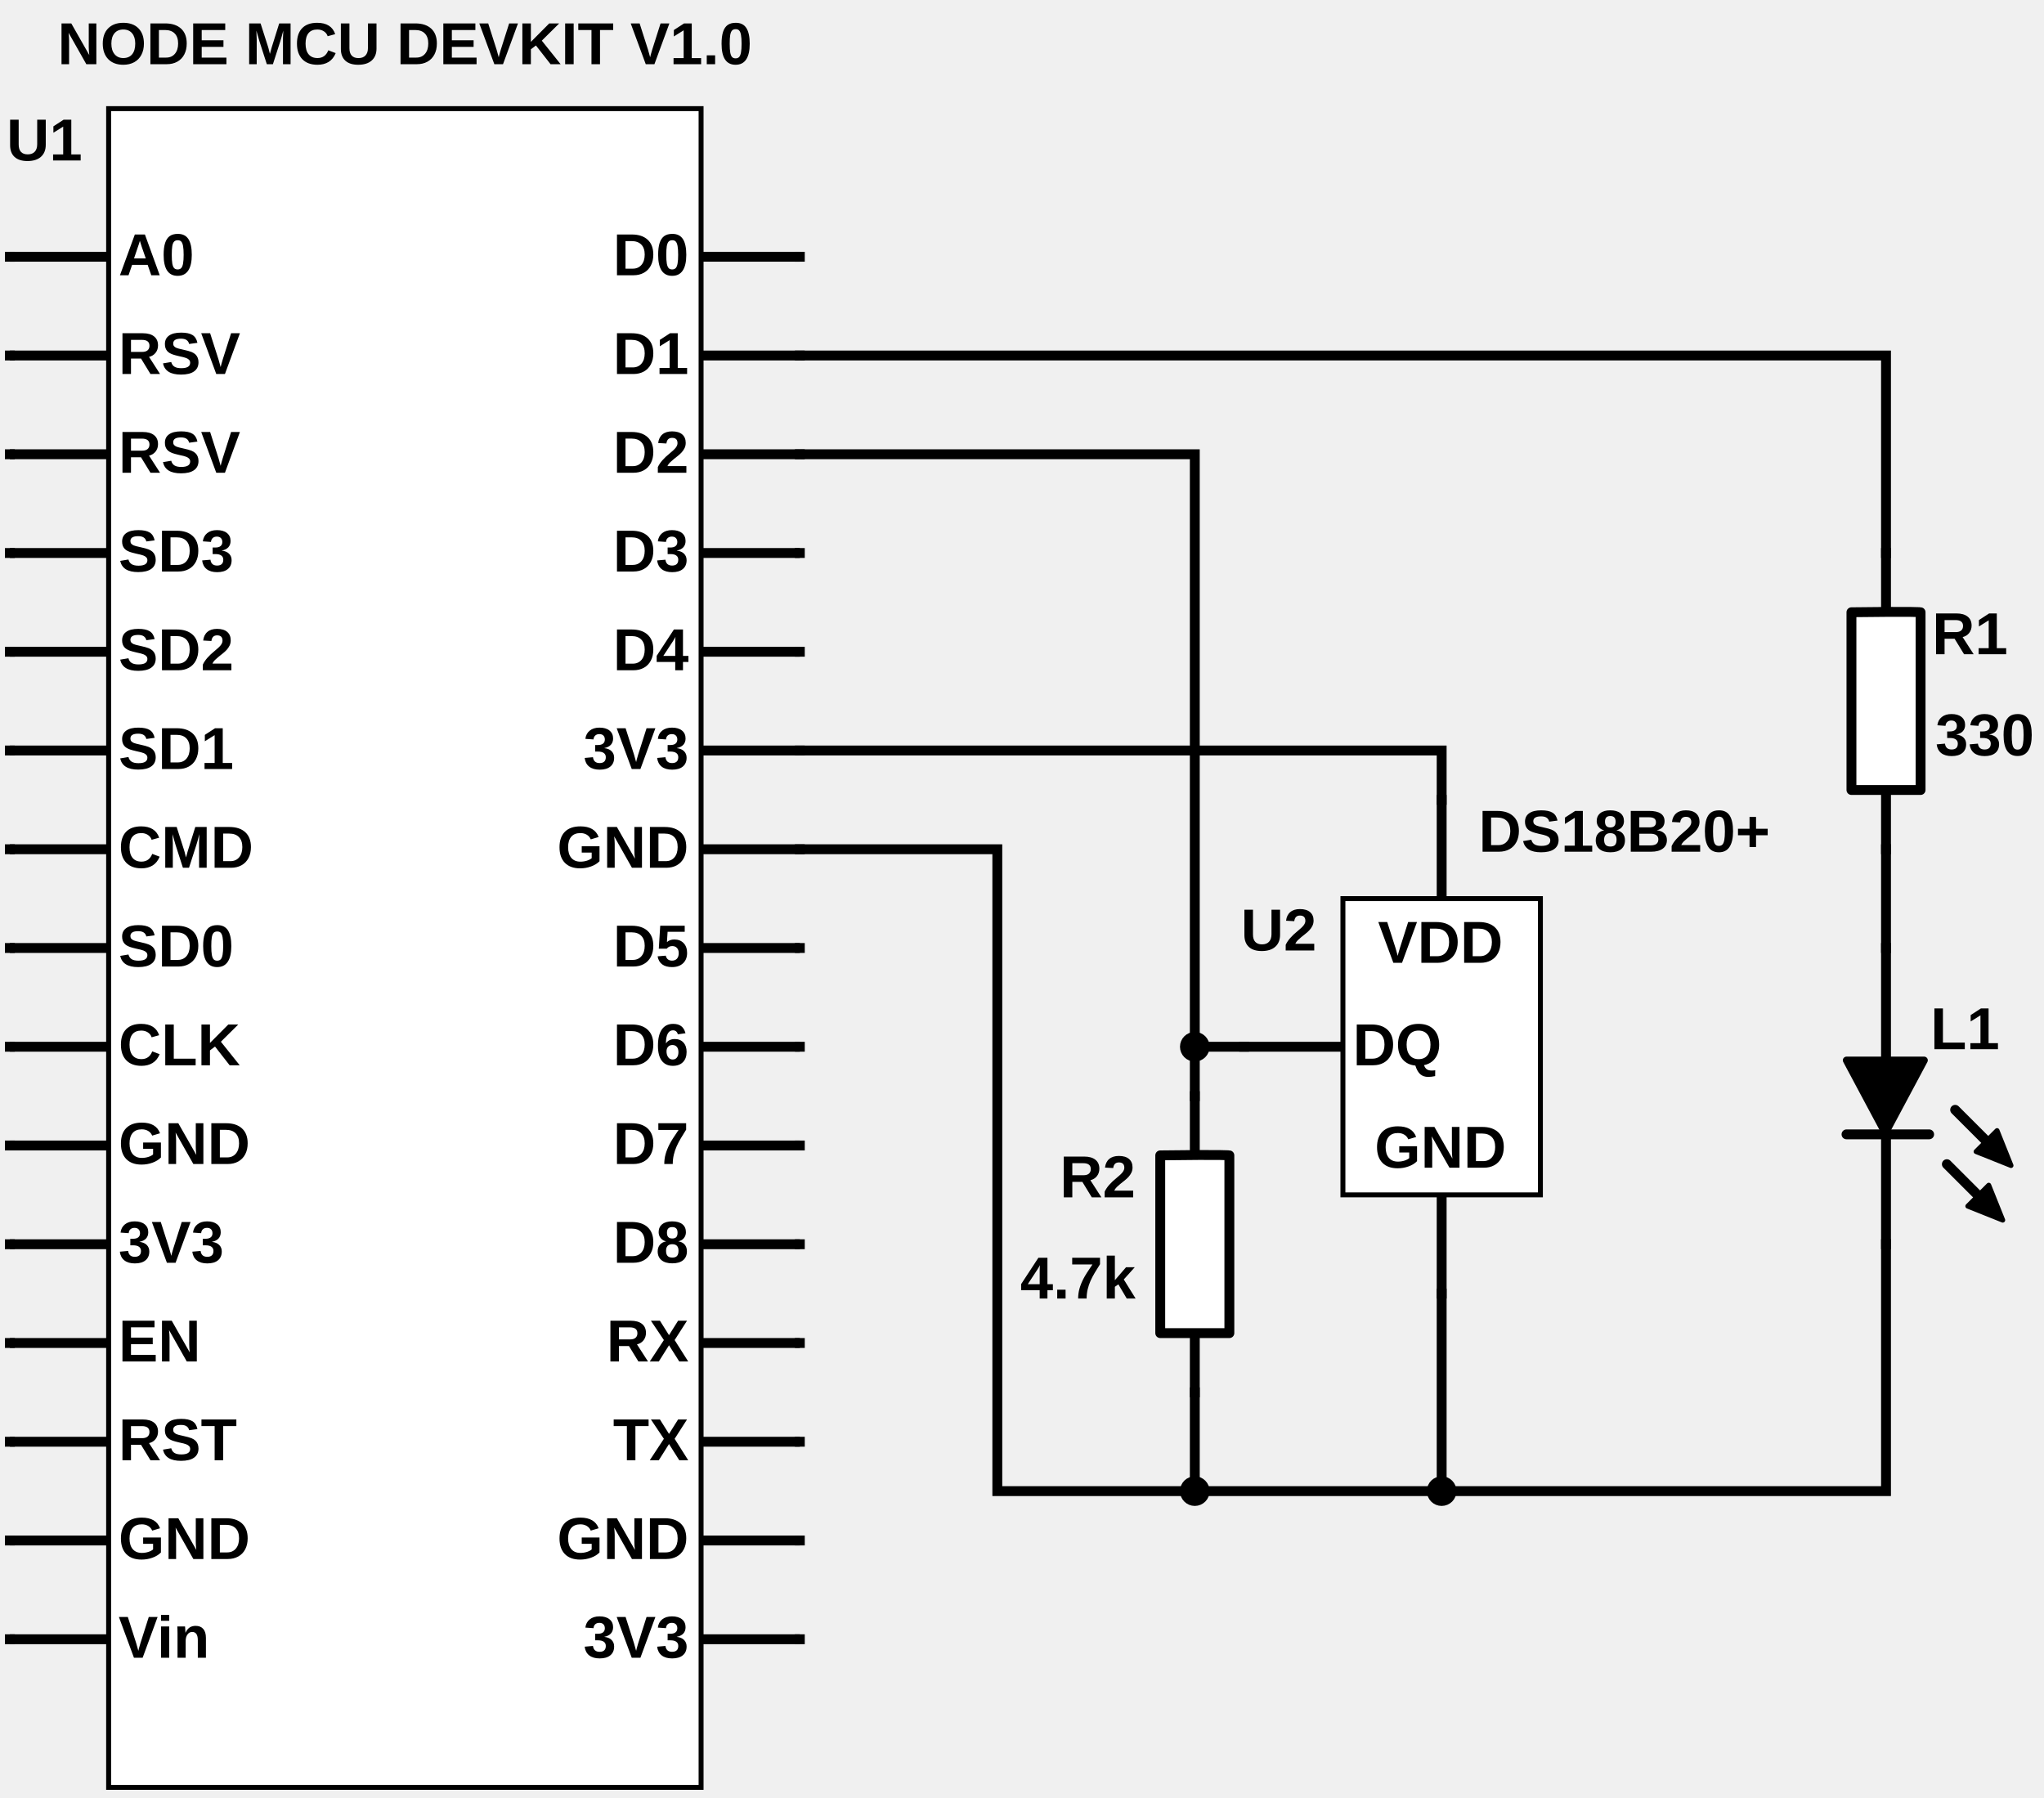
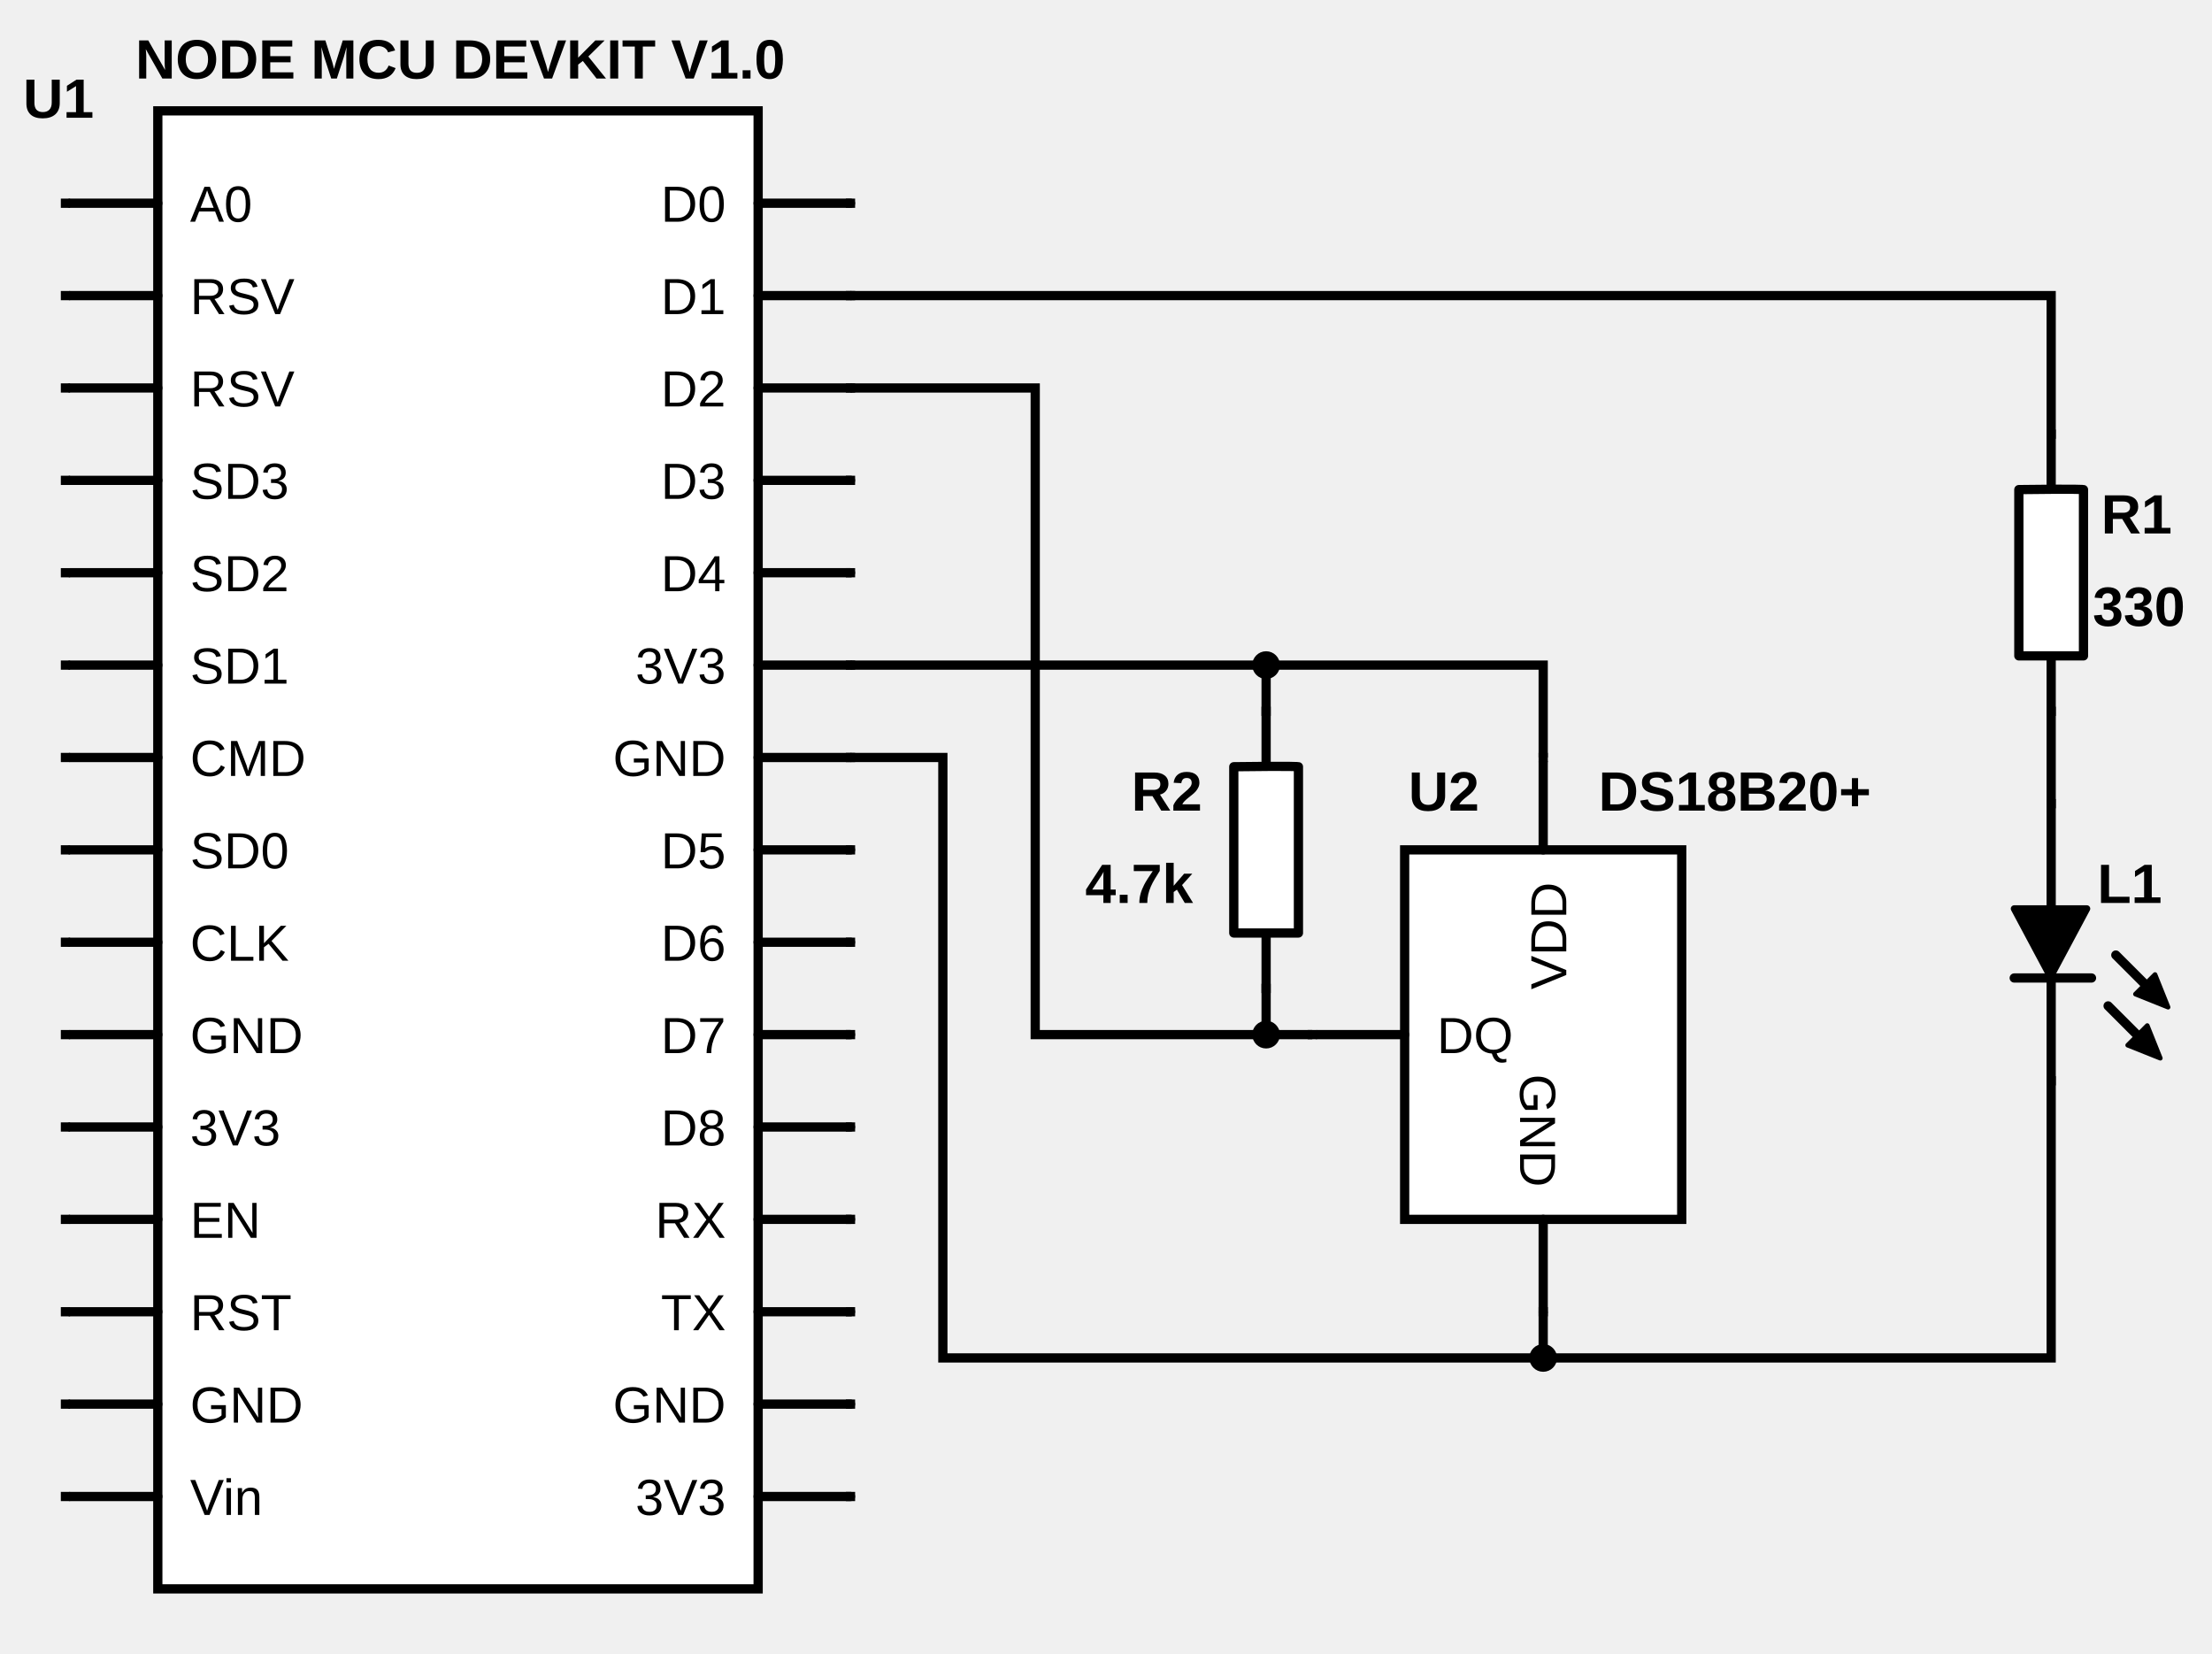
- <svg xmlns="http://www.w3.org/2000/svg" version="1.1" width="414" height="364">
-   <defs>
-     <linearGradient x1="0%" y1="0%" x2="0%" y2="100%" id="mx-gradient-ffffff-1-ffffff-1-s-0">
-       <stop offset="0%" style="stop-color:#ffffff" />
-       <stop offset="100%" style="stop-color:#ffffff" />
-     </linearGradient>
-   </defs>
-   <g transform=" scale(0.5) translate(-716,-256)">
-     <rect x="760" y="300" width="240" height="680" fill="url(#mx-gradient-ffffff-1-ffffff-1-s-0)" stroke="#000000" stroke-width="2" pointer-events="none" />
-     <rect x="1038" y="358" width="4" height="4" fill="#000000" stroke="none" pointer-events="none" />
-     <path d="M 1002 360 L 1038 360" fill="#000000" stroke="#000000" stroke-width="4" stroke-linecap="square" stroke-miterlimit="10" pointer-events="none" />
-     <g fill="#000000" font-family="Arial,Helvetica" font-weight="bold" text-anchor="end" font-size="24px">
-       <text x="995" y="367.5">D0</text>
-     </g>
-     <rect x="1038" y="398" width="4" height="4" fill="#000000" stroke="none" pointer-events="none" />
-     <path d="M 1002 400 L 1038 400" fill="#000000" stroke="#000000" stroke-width="4" stroke-linecap="square" stroke-miterlimit="10" pointer-events="none" />
-     <g fill="#000000" font-family="Arial,Helvetica" font-weight="bold" text-anchor="end" font-size="24px">
-       <text x="995" y="407.5">D1</text>
-     </g>
-     <rect x="1038" y="438" width="4" height="4" fill="#000000" stroke="none" pointer-events="none" />
-     <path d="M 1002 440 L 1038 440" fill="#000000" stroke="#000000" stroke-width="4" stroke-linecap="square" stroke-miterlimit="10" pointer-events="none" />
-     <g fill="#000000" font-family="Arial,Helvetica" font-weight="bold" text-anchor="end" font-size="24px">
-       <text x="995" y="447.5">D2</text>
-     </g>
-     <rect x="1038" y="478" width="4" height="4" fill="#000000" stroke="none" pointer-events="none" />
-     <path d="M 1002 480 L 1038 480" fill="#000000" stroke="#000000" stroke-width="4" stroke-linecap="square" stroke-miterlimit="10" pointer-events="none" />
-     <g fill="#000000" font-family="Arial,Helvetica" font-weight="bold" text-anchor="end" font-size="24px">
-       <text x="995" y="487.5">D3</text>
-     </g>
-     <rect x="1038" y="518" width="4" height="4" fill="#000000" stroke="none" pointer-events="none" />
-     <path d="M 1002 520 L 1038 520" fill="#000000" stroke="#000000" stroke-width="4" stroke-linecap="square" stroke-miterlimit="10" pointer-events="none" />
-     <g fill="#000000" font-family="Arial,Helvetica" font-weight="bold" text-anchor="end" font-size="24px">
-       <text x="995" y="527.5">D4</text>
-     </g>
-     <rect x="1038" y="558" width="4" height="4" fill="#000000" stroke="none" pointer-events="none" />
-     <path d="M 1002 560 L 1038 560" fill="#000000" stroke="#000000" stroke-width="4" stroke-linecap="square" stroke-miterlimit="10" pointer-events="none" />
-     <g fill="#000000" font-family="Arial,Helvetica" font-weight="bold" text-anchor="end" font-size="24px">
-       <text x="995" y="567.5">3V3</text>
-     </g>
-     <rect x="1038" y="598" width="4" height="4" fill="#000000" stroke="none" pointer-events="none" />
-     <path d="M 1002 600 L 1038 600" fill="#000000" stroke="#000000" stroke-width="4" stroke-linecap="square" stroke-miterlimit="10" pointer-events="none" />
-     <g fill="#000000" font-family="Arial,Helvetica" font-weight="bold" text-anchor="end" font-size="24px">
-       <text x="995" y="607.5">GND</text>
-     </g>
-     <rect x="1038" y="638" width="4" height="4" fill="#000000" stroke="none" pointer-events="none" />
-     <path d="M 1002 640 L 1038 640" fill="#000000" stroke="#000000" stroke-width="4" stroke-linecap="square" stroke-miterlimit="10" pointer-events="none" />
-     <g fill="#000000" font-family="Arial,Helvetica" font-weight="bold" text-anchor="end" font-size="24px">
-       <text x="995" y="647.5">D5</text>
-     </g>
-     <rect x="1038" y="678" width="4" height="4" fill="#000000" stroke="none" pointer-events="none" />
-     <path d="M 1002 680 L 1038 680" fill="#000000" stroke="#000000" stroke-width="4" stroke-linecap="square" stroke-miterlimit="10" pointer-events="none" />
-     <g fill="#000000" font-family="Arial,Helvetica" font-weight="bold" text-anchor="end" font-size="24px">
-       <text x="995" y="687.5">D6</text>
-     </g>
-     <rect x="1038" y="718" width="4" height="4" fill="#000000" stroke="none" pointer-events="none" />
-     <path d="M 1002 720 L 1038 720" fill="#000000" stroke="#000000" stroke-width="4" stroke-linecap="square" stroke-miterlimit="10" pointer-events="none" />
-     <g fill="#000000" font-family="Arial,Helvetica" font-weight="bold" text-anchor="end" font-size="24px">
-       <text x="995" y="727.5">D7</text>
-     </g>
-     <rect x="1038" y="758" width="4" height="4" fill="#000000" stroke="none" pointer-events="none" />
-     <path d="M 1002 760 L 1038 760" fill="#000000" stroke="#000000" stroke-width="4" stroke-linecap="square" stroke-miterlimit="10" pointer-events="none" />
-     <g fill="#000000" font-family="Arial,Helvetica" font-weight="bold" text-anchor="end" font-size="24px">
-       <text x="995" y="767.5">D8</text>
-     </g>
-     <rect x="1038" y="798" width="4" height="4" fill="#000000" stroke="none" pointer-events="none" />
-     <path d="M 1002 800 L 1038 800" fill="#000000" stroke="#000000" stroke-width="4" stroke-linecap="square" stroke-miterlimit="10" pointer-events="none" />
-     <g fill="#000000" font-family="Arial,Helvetica" font-weight="bold" text-anchor="end" font-size="24px">
-       <text x="995" y="807.5">RX</text>
-     </g>
-     <rect x="1038" y="838" width="4" height="4" fill="#000000" stroke="none" pointer-events="none" />
-     <path d="M 1002 840 L 1038 840" fill="#000000" stroke="#000000" stroke-width="4" stroke-linecap="square" stroke-miterlimit="10" pointer-events="none" />
-     <g fill="#000000" font-family="Arial,Helvetica" font-weight="bold" text-anchor="end" font-size="24px">
-       <text x="995" y="847.5">TX</text>
-     </g>
-     <rect x="1038" y="878" width="4" height="4" fill="#000000" stroke="none" pointer-events="none" />
-     <path d="M 1002 880 L 1038 880" fill="#000000" stroke="#000000" stroke-width="4" stroke-linecap="square" stroke-miterlimit="10" pointer-events="none" />
-     <g fill="#000000" font-family="Arial,Helvetica" font-weight="bold" text-anchor="end" font-size="24px">
-       <text x="995" y="887.5">GND</text>
-     </g>
-     <rect x="1038" y="918" width="4" height="4" fill="#000000" stroke="none" pointer-events="none" />
-     <path d="M 1002 920 L 1038 920" fill="#000000" stroke="#000000" stroke-width="4" stroke-linecap="square" stroke-miterlimit="10" pointer-events="none" />
-     <g fill="#000000" font-family="Arial,Helvetica" font-weight="bold" text-anchor="end" font-size="24px">
-       <text x="995" y="927.5">3V3</text>
-     </g>
-     <rect x="718" y="438" width="4" height="4" fill="#000000" stroke="none" pointer-events="none" />
-     <path d="M 722 440 L 758 440" fill="#000000" stroke="#000000" stroke-width="4" stroke-linecap="square" stroke-miterlimit="10" pointer-events="none" />
-     <g fill="#000000" font-family="Arial,Helvetica" font-weight="bold" font-size="24px">
-       <text x="764" y="447.5">RSV</text>
-     </g>
-     <rect x="718" y="558" width="4" height="4" fill="#000000" stroke="none" pointer-events="none" />
-     <path d="M 722 560 L 758 560" fill="#000000" stroke="#000000" stroke-width="4" stroke-linecap="square" stroke-miterlimit="10" pointer-events="none" />
-     <g fill="#000000" font-family="Arial,Helvetica" font-weight="bold" font-size="24px">
-       <text x="764" y="567.5">SD1</text>
-     </g>
-     <rect x="718" y="638" width="4" height="4" fill="#000000" stroke="none" pointer-events="none" />
-     <path d="M 722 640 L 758 640" fill="#000000" stroke="#000000" stroke-width="4" stroke-linecap="square" stroke-miterlimit="10" pointer-events="none" />
-     <g fill="#000000" font-family="Arial,Helvetica" font-weight="bold" font-size="24px">
-       <text x="764" y="647.5">SD0</text>
-     </g>
-     <rect x="718" y="718" width="4" height="4" fill="#000000" stroke="none" pointer-events="none" />
-     <path d="M 722 720 L 758 720" fill="#000000" stroke="#000000" stroke-width="4" stroke-linecap="square" stroke-miterlimit="10" pointer-events="none" />
-     <g fill="#000000" font-family="Arial,Helvetica" font-weight="bold" font-size="24px">
-       <text x="764" y="727.5">GND</text>
-     </g>
-     <rect x="718" y="798" width="4" height="4" fill="#000000" stroke="none" pointer-events="none" />
-     <path d="M 722 800 L 758 800" fill="#000000" stroke="#000000" stroke-width="4" stroke-linecap="square" stroke-miterlimit="10" pointer-events="none" />
-     <g fill="#000000" font-family="Arial,Helvetica" font-weight="bold" font-size="24px">
-       <text x="764" y="807.5">EN</text>
-     </g>
-     <rect x="718" y="358" width="4" height="4" fill="#000000" stroke="none" pointer-events="none" />
-     <path d="M 722 360 L 758 360" fill="#000000" stroke="#000000" stroke-width="4" stroke-linecap="square" stroke-miterlimit="10" pointer-events="none" />
-     <g fill="#000000" font-family="Arial,Helvetica" font-weight="bold" font-size="24px">
-       <text x="764" y="367.5">A0</text>
-     </g>
-     <rect x="718" y="398" width="4" height="4" fill="#000000" stroke="none" pointer-events="none" />
-     <path d="M 722 400 L 758 400" fill="#000000" stroke="#000000" stroke-width="4" stroke-linecap="square" stroke-miterlimit="10" pointer-events="none" />
-     <g fill="#000000" font-family="Arial,Helvetica" font-weight="bold" font-size="24px">
-       <text x="764" y="407.5">RSV</text>
-     </g>
-     <rect x="718" y="478" width="4" height="4" fill="#000000" stroke="none" pointer-events="none" />
-     <path d="M 722 480 L 758 480" fill="#000000" stroke="#000000" stroke-width="4" stroke-linecap="square" stroke-miterlimit="10" pointer-events="none" />
-     <g fill="#000000" font-family="Arial,Helvetica" font-weight="bold" font-size="24px">
-       <text x="764" y="487.5">SD3</text>
-     </g>
-     <rect x="718" y="518" width="4" height="4" fill="#000000" stroke="none" pointer-events="none" />
-     <path d="M 722 520 L 758 520" fill="#000000" stroke="#000000" stroke-width="4" stroke-linecap="square" stroke-miterlimit="10" pointer-events="none" />
-     <g fill="#000000" font-family="Arial,Helvetica" font-weight="bold" font-size="24px">
-       <text x="764" y="527.5">SD2</text>
-     </g>
-     <rect x="718" y="598" width="4" height="4" fill="#000000" stroke="none" pointer-events="none" />
-     <path d="M 722 600 L 758 600" fill="#000000" stroke="#000000" stroke-width="4" stroke-linecap="square" stroke-miterlimit="10" pointer-events="none" />
-     <g fill="#000000" font-family="Arial,Helvetica" font-weight="bold" font-size="24px">
-       <text x="764" y="607.5">CMD</text>
-     </g>
-     <rect x="718" y="678" width="4" height="4" fill="#000000" stroke="none" pointer-events="none" />
-     <path d="M 722 680 L 758 680" fill="#000000" stroke="#000000" stroke-width="4" stroke-linecap="square" stroke-miterlimit="10" pointer-events="none" />
-     <g fill="#000000" font-family="Arial,Helvetica" font-weight="bold" font-size="24px">
-       <text x="764" y="687.5">CLK</text>
-     </g>
-     <rect x="718" y="758" width="4" height="4" fill="#000000" stroke="none" pointer-events="none" />
-     <path d="M 722 760 L 758 760" fill="#000000" stroke="#000000" stroke-width="4" stroke-linecap="square" stroke-miterlimit="10" pointer-events="none" />
-     <g fill="#000000" font-family="Arial,Helvetica" font-weight="bold" font-size="24px">
-       <text x="764" y="767.5">3V3</text>
-     </g>
-     <rect x="718" y="838" width="4" height="4" fill="#000000" stroke="none" pointer-events="none" />
-     <path d="M 722 840 L 758 840" fill="#000000" stroke="#000000" stroke-width="4" stroke-linecap="square" stroke-miterlimit="10" pointer-events="none" />
-     <g fill="#000000" font-family="Arial,Helvetica" font-weight="bold" font-size="24px">
-       <text x="764" y="847.5">RST</text>
-     </g>
-     <rect x="718" y="878" width="4" height="4" fill="#000000" stroke="none" pointer-events="none" />
-     <path d="M 722 880 L 758 880" fill="#000000" stroke="#000000" stroke-width="4" stroke-linecap="square" stroke-miterlimit="10" pointer-events="none" />
-     <g fill="#000000" font-family="Arial,Helvetica" font-weight="bold" font-size="24px">
-       <text x="764" y="887.5">GND</text>
-     </g>
-     <rect x="718" y="918" width="4" height="4" fill="#000000" stroke="none" pointer-events="none" />
-     <path d="M 722 920 L 758 920" fill="#000000" stroke="#000000" stroke-width="4" stroke-linecap="square" stroke-miterlimit="10" pointer-events="none" />
-     <g fill="#000000" font-family="Arial,Helvetica" font-weight="bold" font-size="24px">
-       <text x="764" y="927.5">Vin</text>
-     </g>
-     <rect x="740" y="260" width="280" height="28" fill-opacity="0" fill="#dae2f2" stroke="none" pointer-events="none" />
-     <g fill="#000000" font-family="Arial,Helvetica" font-weight="bold" text-anchor="middle" font-size="24px">
-       <text x="880" y="282">NODE MCU DEVKIT V1.0</text>
-     </g>
-     <rect x="720" y="300" width="28" height="26" fill-opacity="0" fill="#dae2f2" stroke="none" pointer-events="none" />
-     <g fill="#000000" font-family="Arial,Helvetica" font-weight="bold" text-anchor="middle" font-size="24px">
-       <text x="734" y="321">U1</text>
-     </g>
-     <rect x="1478" y="638" width="4" height="4" fill="#000000" stroke="none" transform="translate(1500,0)scale(-1,1)translate(-1500,0)rotate(-180,1500,700)" pointer-events="none" />
-     <rect x="1478" y="758" width="4" height="4" fill="#000000" stroke="none" transform="translate(1500,0)scale(-1,1)translate(-1500,0)rotate(-180,1500,700)" pointer-events="none" />
-     <path d="M 1464 684.51 C 1508 684.51 1496 684.51 1496 684.51" fill="none" stroke="#000000" stroke-width="4" stroke-linecap="round" stroke-miterlimit="10" transform="translate(1500,0)scale(-1,1)translate(-1500,0)rotate(-180,1500,700)" pointer-events="none" />
-     <path d="M 1479.72 685.07 C 1479.72 685.07 1479.72 685.07 1464 714.51 C 1495.44 714.51 1495.44 714.51 1495.44 714.51 Z" fill="#000000" stroke="#000000" stroke-width="2.98" stroke-linejoin="round" stroke-linecap="round" stroke-miterlimit="10" transform="translate(1500,0)scale(-1,1)translate(-1500,0)rotate(-180,1500,700)" pointer-events="none" />
-     <path d="M 1480 642 L 1480 758" fill="#000000" stroke="#000000" stroke-width="4" stroke-linecap="square" stroke-miterlimit="10" transform="translate(1500,0)scale(-1,1)translate(-1500,0)rotate(-180,1500,700)" pointer-events="none" />
-     <path d="M 1516.49 677.54 L 1524.98 686.03 L 1530.64 671.89 Z" fill="#000000" stroke="#000000" stroke-width="2" stroke-linejoin="round" stroke-linecap="square" stroke-miterlimit="10" transform="translate(1500,0)scale(-1,1)translate(-1500,0)rotate(-180,1500,700)" pointer-events="none" />
-     <path d="M 1508.01 694.45 L 1524.98 677.48" fill="none" stroke="#000000" stroke-width="4" stroke-linejoin="round" stroke-linecap="round" stroke-miterlimit="10" transform="translate(1500,0)scale(-1,1)translate(-1500,0)rotate(-180,1500,700)" pointer-events="none" />
-     <path d="M 1513.14 655.43 L 1521.62 663.91 L 1527.28 649.77 Z" fill="#000000" stroke="#000000" stroke-width="2" stroke-linejoin="round" stroke-linecap="round" stroke-miterlimit="10" transform="translate(1500,0)scale(-1,1)translate(-1500,0)rotate(-180,1500,700)" pointer-events="none" />
-     <path d="M 1504.65 672.43 L 1521.62 655.46" fill="none" stroke="#000000" stroke-width="4" stroke-linejoin="round" stroke-linecap="round" stroke-miterlimit="10" transform="translate(1500,0)scale(-1,1)translate(-1500,0)rotate(-180,1500,700)" pointer-events="none" />
-     <rect x="1500" y="660" width="24" height="26" fill-opacity="0" fill="#dae2f2" stroke="none" pointer-events="none" />
-     <g fill="#000000" font-family="Arial,Helvetica" font-weight="bold" text-anchor="middle" font-size="24px">
-       <text x="1512" y="681">L1</text>
-     </g>
-     <rect x="1478" y="478" width="4" height="4" fill="#000000" stroke="none" pointer-events="none" />
-     <rect x="1478" y="598" width="4" height="4" fill="#000000" stroke="none" pointer-events="none" />
-     <path d="M 1480 482 L 1480 502" fill="#000000" stroke="#000000" stroke-width="4" stroke-linecap="square" stroke-miterlimit="10" pointer-events="none" />
-     <path d="M 1480 578 L 1480 598" fill="#000000" stroke="#000000" stroke-width="4" stroke-linecap="square" stroke-miterlimit="10" pointer-events="none" />
-     <path d="M 1466 504 C 1492.78 503.64 1494 504 1494 504 L 1494 576 L 1466 576 Z" fill="#ffffff" stroke="#000000" stroke-width="4" stroke-linejoin="round" stroke-linecap="round" stroke-miterlimit="10" pointer-events="none" />
-     <rect x="1500" y="500" width="28" height="26" fill-opacity="0" fill="#dae2f2" stroke="none" pointer-events="none" />
-     <g fill="#000000" font-family="Arial,Helvetica" font-weight="bold" text-anchor="middle" font-size="24px">
-       <text x="1514" y="521">R1</text>
-     </g>
-     <rect x="1500" y="540" width="40" height="28" fill-opacity="0" fill="#dae2f2" stroke="none" pointer-events="none" />
-     <g fill="#000000" font-family="Arial,Helvetica" font-weight="bold" text-anchor="middle" font-size="24px">
-       <text x="1520" y="562">330</text>
-     </g>
-     <rect x="1260" y="620" width="80" height="120" fill="url(#mx-gradient-ffffff-1-ffffff-1-s-0)" stroke="#000000" stroke-width="2" pointer-events="none" />
-     <rect x="1218" y="678" width="4" height="4" fill="#000000" stroke="none" pointer-events="none" />
-     <path d="M 1222 680 L 1258 680" fill="#000000" stroke="#000000" stroke-width="4" stroke-linecap="square" stroke-miterlimit="10" pointer-events="none" />
-     <g fill="#000000" font-family="Arial,Helvetica" font-weight="bold" font-size="24px">
-       <text x="1264" y="687.5">DQ</text>
-     </g>
-     <rect x="1220" y="620" width="28" height="26" fill-opacity="0" fill="#dae2f2" stroke="none" pointer-events="none" />
-     <g fill="#000000" font-family="Arial,Helvetica" font-weight="bold" text-anchor="middle" font-size="24px">
-       <text x="1234" y="641">U2</text>
-     </g>
-     <rect x="1298" y="578" width="4" height="4" fill="#000000" stroke="none" pointer-events="none" />
-     <path d="M 1300 582 L 1300 618" fill="#000000" stroke="#000000" stroke-width="4" stroke-linecap="square" stroke-miterlimit="10" pointer-events="none" />
-     <g fill="#000000" font-family="Arial,Helvetica" font-weight="bold" text-anchor="middle" font-size="24px">
-       <text x="1299.5" y="646">VDD</text>
-     </g>
-     <rect x="1298" y="778" width="4" height="4" fill="#000000" stroke="none" pointer-events="none" />
-     <path d="M 1300 742 L 1300 778" fill="#000000" stroke="#000000" stroke-width="4" stroke-linecap="square" stroke-miterlimit="10" pointer-events="none" />
-     <g fill="#000000" font-family="Arial,Helvetica" font-weight="bold" text-anchor="middle" font-size="24px">
-       <text x="1299.5" y="729">GND</text>
-     </g>
-     <rect x="1320" y="580" width="108" height="26" fill-opacity="0" fill="#dae2f2" stroke="none" pointer-events="none" />
-     <g fill="#000000" font-family="Arial,Helvetica" font-weight="bold" text-anchor="middle" font-size="24px">
-       <text x="1374" y="601">DS18B20+</text>
-     </g>
-     <rect x="1198" y="698" width="4" height="4" fill="#000000" stroke="none" pointer-events="none" />
-     <rect x="1198" y="818" width="4" height="4" fill="#000000" stroke="none" pointer-events="none" />
-     <path d="M 1200 702 L 1200 722" fill="#000000" stroke="#000000" stroke-width="4" stroke-linecap="square" stroke-miterlimit="10" pointer-events="none" />
-     <path d="M 1200 798 L 1200 818" fill="#000000" stroke="#000000" stroke-width="4" stroke-linecap="square" stroke-miterlimit="10" pointer-events="none" />
-     <path d="M 1186 724 C 1212.78 723.64 1214 724 1214 724 L 1214 796 L 1186 796 Z" fill="#ffffff" stroke="#000000" stroke-width="4" stroke-linejoin="round" stroke-linecap="round" stroke-miterlimit="10" pointer-events="none" />
-     <rect x="1180" y="720" width="28" height="26" fill-opacity="0" fill="#dae2f2" stroke="none" pointer-events="none" />
-     <g fill="#000000" font-family="Arial,Helvetica" font-weight="bold" text-anchor="end" font-size="24px">
-       <text x="1176" y="741">R2</text>
-     </g>
-     <rect x="1180" y="760" width="46" height="28" fill-opacity="0" fill="#dae2f2" stroke="none" pointer-events="none" />
-     <g fill="#000000" font-family="Arial,Helvetica" font-weight="bold" text-anchor="end" font-size="24px">
-       <text x="1176" y="782">4.7k</text>
-     </g>
-     <path d="M 1040 440 L 1200 440 L 1200 680 L 1220 680" fill="none" stroke="#000000" stroke-width="4" stroke-miterlimit="10" pointer-events="none" />
-     <path d="M 1040 560 L 1300 560 L 1300 580" fill="none" stroke="#000000" stroke-width="4" stroke-miterlimit="10" pointer-events="none" />
-     <path d="M 1040 400 L 1480 400 L 1480 480" fill="none" stroke="#000000" stroke-width="4" stroke-miterlimit="10" pointer-events="none" />
-     <path d="M 1480 600 L 1480 640" fill="none" stroke="#000000" stroke-width="4" stroke-miterlimit="10" pointer-events="none" />
-     <path d="M 1200 700 L 1200 684" fill="none" stroke="#000000" stroke-width="4" stroke-miterlimit="10" pointer-events="none" />
-     <ellipse cx="1200" cy="680" rx="4" ry="4" fill="#000000" stroke="#000000" stroke-width="4" pointer-events="none" />
-     <path d="M 1300 780 L 1300 860 L 1200 860 L 1200 820" fill="none" stroke="#000000" stroke-width="4" stroke-miterlimit="10" pointer-events="none" />
-     <path d="M 1040 600 L 1120 600 L 1120 860 L 1196 860" fill="none" stroke="#000000" stroke-width="4" stroke-miterlimit="10" pointer-events="none" />
-     <ellipse cx="1200" cy="860" rx="4" ry="4" fill="#000000" stroke="#000000" stroke-width="4" pointer-events="none" />
-     <path d="M 1480 760 L 1480 860 L 1304 860" fill="none" stroke="#000000" stroke-width="4" stroke-miterlimit="10" pointer-events="none" />
-     <ellipse cx="1300" cy="860" rx="4" ry="4" fill="#000000" stroke="#000000" stroke-width="4" pointer-events="none" />
+ <svg xmlns="http://www.w3.org/2000/svg" version="1.1" width="479" height="358">
+   <defs />
+   <g transform=" scale(1) translate(-715.8281,-166)">
+     <rect x="899" y="209" width="2" height="2" fill="#000000" stroke="none" pointer-events="none" />
+     <rect x="899" y="229" width="2" height="2" fill="#000000" stroke="none" pointer-events="none" />
+     <rect x="899" y="249" width="2" height="2" fill="#000000" stroke="none" pointer-events="none" />
+     <rect x="899" y="269" width="2" height="2" fill="#000000" stroke="none" pointer-events="none" />
+     <rect x="899" y="289" width="2" height="2" fill="#000000" stroke="none" pointer-events="none" />
+     <rect x="899" y="309" width="2" height="2" fill="#000000" stroke="none" pointer-events="none" />
+     <rect x="899" y="329" width="2" height="2" fill="#000000" stroke="none" pointer-events="none" />
+     <rect x="899" y="349" width="2" height="2" fill="#000000" stroke="none" pointer-events="none" />
+     <rect x="899" y="369" width="2" height="2" fill="#000000" stroke="none" pointer-events="none" />
+     <rect x="899" y="389" width="2" height="2" fill="#000000" stroke="none" pointer-events="none" />
+     <rect x="899" y="409" width="2" height="2" fill="#000000" stroke="none" pointer-events="none" />
+     <rect x="899" y="429" width="2" height="2" fill="#000000" stroke="none" pointer-events="none" />
+     <rect x="899" y="449" width="2" height="2" fill="#000000" stroke="none" pointer-events="none" />
+     <rect x="899" y="469" width="2" height="2" fill="#000000" stroke="none" pointer-events="none" />
+     <rect x="899" y="489" width="2" height="2" fill="#000000" stroke="none" pointer-events="none" />
+     <rect x="729" y="209" width="2" height="2" fill="#000000" stroke="none" pointer-events="none" />
+     <rect x="729" y="229" width="2" height="2" fill="#000000" stroke="none" pointer-events="none" />
+     <rect x="729" y="249" width="2" height="2" fill="#000000" stroke="none" pointer-events="none" />
+     <rect x="729" y="269" width="2" height="2" fill="#000000" stroke="none" pointer-events="none" />
+     <rect x="729" y="289" width="2" height="2" fill="#000000" stroke="none" pointer-events="none" />
+     <rect x="729" y="309" width="2" height="2" fill="#000000" stroke="none" pointer-events="none" />
+     <rect x="729" y="329" width="2" height="2" fill="#000000" stroke="none" pointer-events="none" />
+     <rect x="729" y="349" width="2" height="2" fill="#000000" stroke="none" pointer-events="none" />
+     <rect x="729" y="369" width="2" height="2" fill="#000000" stroke="none" pointer-events="none" />
+     <rect x="729" y="389" width="2" height="2" fill="#000000" stroke="none" pointer-events="none" />
+     <rect x="729" y="409" width="2" height="2" fill="#000000" stroke="none" pointer-events="none" />
+     <rect x="729" y="429" width="2" height="2" fill="#000000" stroke="none" pointer-events="none" />
+     <rect x="729" y="449" width="2" height="2" fill="#000000" stroke="none" pointer-events="none" />
+     <rect x="729" y="469" width="2" height="2" fill="#000000" stroke="none" pointer-events="none" />
+     <rect x="729" y="489" width="2" height="2" fill="#000000" stroke="none" pointer-events="none" />
+     <rect x="750" y="190" width="130" height="320" fill="#ffffff" stroke="black" stroke-width="2" pointer-events="none" />
+     <g fill="#000000" font-family="Arial,Helvetica" text-anchor="end" font-size="11px">
+       <text x="873" y="214">
+                 D0
+             </text>
+     </g>
+     <g fill="#000000" font-family="Arial,Helvetica" font-size="11px" />
+     <path d="M 900 210 L 880 210" fill="none" stroke="black" stroke-width="2" stroke-linejoin="round" stroke-linecap="round" stroke-miterlimit="10" pointer-events="none" />
+     <g fill="#000000" font-family="Arial,Helvetica" text-anchor="end" font-size="11px">
+       <text x="873" y="234">
+                 D1
+             </text>
+     </g>
+     <g fill="#000000" font-family="Arial,Helvetica" font-size="11px" />
+     <path d="M 900 230 L 880 230" fill="none" stroke="black" stroke-width="2" stroke-linejoin="round" stroke-linecap="round" stroke-miterlimit="10" pointer-events="none" />
+     <g fill="#000000" font-family="Arial,Helvetica" text-anchor="end" font-size="11px">
+       <text x="873" y="254">
+                 D2
+             </text>
+     </g>
+     <g fill="#000000" font-family="Arial,Helvetica" font-size="11px" />
+     <path d="M 900 250 L 880 250" fill="none" stroke="black" stroke-width="2" stroke-linejoin="round" stroke-linecap="round" stroke-miterlimit="10" pointer-events="none" />
+     <g fill="#000000" font-family="Arial,Helvetica" text-anchor="end" font-size="11px">
+       <text x="873" y="274">
+                 D3
+             </text>
+     </g>
+     <g fill="#000000" font-family="Arial,Helvetica" font-size="11px" />
+     <path d="M 900 270 L 880 270" fill="none" stroke="black" stroke-width="2" stroke-linejoin="round" stroke-linecap="round" stroke-miterlimit="10" pointer-events="none" />
+     <g fill="#000000" font-family="Arial,Helvetica" text-anchor="end" font-size="11px">
+       <text x="873" y="294">
+                 D4
+             </text>
+     </g>
+     <g fill="#000000" font-family="Arial,Helvetica" font-size="11px" />
+     <path d="M 900 290 L 880 290" fill="none" stroke="black" stroke-width="2" stroke-linejoin="round" stroke-linecap="round" stroke-miterlimit="10" pointer-events="none" />
+     <g fill="#000000" font-family="Arial,Helvetica" text-anchor="end" font-size="11px">
+       <text x="873" y="314">
+                 3V3
+             </text>
+     </g>
+     <g fill="#000000" font-family="Arial,Helvetica" font-size="11px" />
+     <path d="M 900 310 L 880 310" fill="none" stroke="black" stroke-width="2" stroke-linejoin="round" stroke-linecap="round" stroke-miterlimit="10" pointer-events="none" />
+     <g fill="#000000" font-family="Arial,Helvetica" text-anchor="end" font-size="11px">
+       <text x="873" y="334">
+                 GND
+             </text>
+     </g>
+     <g fill="#000000" font-family="Arial,Helvetica" font-size="11px" />
+     <path d="M 900 330 L 880 330" fill="none" stroke="black" stroke-width="2" stroke-linejoin="round" stroke-linecap="round" stroke-miterlimit="10" pointer-events="none" />
+     <g fill="#000000" font-family="Arial,Helvetica" text-anchor="end" font-size="11px">
+       <text x="873" y="354">
+                 D5
+             </text>
+     </g>
+     <g fill="#000000" font-family="Arial,Helvetica" font-size="11px" />
+     <path d="M 900 350 L 880 350" fill="none" stroke="black" stroke-width="2" stroke-linejoin="round" stroke-linecap="round" stroke-miterlimit="10" pointer-events="none" />
+     <g fill="#000000" font-family="Arial,Helvetica" text-anchor="end" font-size="11px">
+       <text x="873" y="374">
+                 D6
+             </text>
+     </g>
+     <g fill="#000000" font-family="Arial,Helvetica" font-size="11px" />
+     <path d="M 900 370 L 880 370" fill="none" stroke="black" stroke-width="2" stroke-linejoin="round" stroke-linecap="round" stroke-miterlimit="10" pointer-events="none" />
+     <g fill="#000000" font-family="Arial,Helvetica" text-anchor="end" font-size="11px">
+       <text x="873" y="394">
+                 D7
+             </text>
+     </g>
+     <g fill="#000000" font-family="Arial,Helvetica" font-size="11px" />
+     <path d="M 900 390 L 880 390" fill="none" stroke="black" stroke-width="2" stroke-linejoin="round" stroke-linecap="round" stroke-miterlimit="10" pointer-events="none" />
+     <g fill="#000000" font-family="Arial,Helvetica" text-anchor="end" font-size="11px">
+       <text x="873" y="414">
+                 D8
+             </text>
+     </g>
+     <g fill="#000000" font-family="Arial,Helvetica" font-size="11px" />
+     <path d="M 900 410 L 880 410" fill="none" stroke="black" stroke-width="2" stroke-linejoin="round" stroke-linecap="round" stroke-miterlimit="10" pointer-events="none" />
+     <g fill="#000000" font-family="Arial,Helvetica" text-anchor="end" font-size="11px">
+       <text x="873" y="434">
+                 RX
+             </text>
+     </g>
+     <g fill="#000000" font-family="Arial,Helvetica" font-size="11px" />
+     <path d="M 900 430 L 880 430" fill="none" stroke="black" stroke-width="2" stroke-linejoin="round" stroke-linecap="round" stroke-miterlimit="10" pointer-events="none" />
+     <g fill="#000000" font-family="Arial,Helvetica" text-anchor="end" font-size="11px">
+       <text x="873" y="454">
+                 TX
+             </text>
+     </g>
+     <g fill="#000000" font-family="Arial,Helvetica" font-size="11px" />
+     <path d="M 900 450 L 880 450" fill="none" stroke="black" stroke-width="2" stroke-linejoin="round" stroke-linecap="round" stroke-miterlimit="10" pointer-events="none" />
+     <g fill="#000000" font-family="Arial,Helvetica" text-anchor="end" font-size="11px">
+       <text x="873" y="474">
+                 GND
+             </text>
+     </g>
+     <g fill="#000000" font-family="Arial,Helvetica" font-size="11px" />
+     <path d="M 900 470 L 880 470" fill="none" stroke="black" stroke-width="2" stroke-linejoin="round" stroke-linecap="round" stroke-miterlimit="10" pointer-events="none" />
+     <g fill="#000000" font-family="Arial,Helvetica" text-anchor="end" font-size="11px">
+       <text x="873" y="494">
+                 3V3
+             </text>
+     </g>
+     <g fill="#000000" font-family="Arial,Helvetica" font-size="11px" />
+     <path d="M 900 490 L 880 490" fill="none" stroke="black" stroke-width="2" stroke-linejoin="round" stroke-linecap="round" stroke-miterlimit="10" pointer-events="none" />
+     <g fill="#000000" font-family="Arial,Helvetica" font-size="11px">
+       <text x="757" y="214">
+                 A0
+             </text>
+     </g>
+     <g fill="#000000" font-family="Arial,Helvetica" font-size="11px" />
+     <path d="M 731 210 L 750 210" fill="none" stroke="black" stroke-width="2" stroke-linejoin="round" stroke-linecap="round" stroke-miterlimit="10" pointer-events="none" />
+     <g fill="#000000" font-family="Arial,Helvetica" font-size="11px">
+       <text x="757" y="234">
+                 RSV
+             </text>
+     </g>
+     <g fill="#000000" font-family="Arial,Helvetica" font-size="11px" />
+     <path d="M 731 230 L 750 230" fill="none" stroke="black" stroke-width="2" stroke-linejoin="round" stroke-linecap="round" stroke-miterlimit="10" pointer-events="none" />
+     <g fill="#000000" font-family="Arial,Helvetica" font-size="11px">
+       <text x="757" y="254">
+                 RSV
+             </text>
+     </g>
+     <g fill="#000000" font-family="Arial,Helvetica" font-size="11px" />
+     <path d="M 731 250 L 750 250" fill="none" stroke="black" stroke-width="2" stroke-linejoin="round" stroke-linecap="round" stroke-miterlimit="10" pointer-events="none" />
+     <g fill="#000000" font-family="Arial,Helvetica" font-size="11px">
+       <text x="757" y="274">
+                 SD3
+             </text>
+     </g>
+     <g fill="#000000" font-family="Arial,Helvetica" font-size="11px" />
+     <path d="M 731 270 L 750 270" fill="none" stroke="black" stroke-width="2" stroke-linejoin="round" stroke-linecap="round" stroke-miterlimit="10" pointer-events="none" />
+     <g fill="#000000" font-family="Arial,Helvetica" font-size="11px">
+       <text x="757" y="294">
+                 SD2
+             </text>
+     </g>
+     <g fill="#000000" font-family="Arial,Helvetica" font-size="11px" />
+     <path d="M 731 290 L 750 290" fill="none" stroke="black" stroke-width="2" stroke-linejoin="round" stroke-linecap="round" stroke-miterlimit="10" pointer-events="none" />
+     <g fill="#000000" font-family="Arial,Helvetica" font-size="11px">
+       <text x="757" y="314">
+                 SD1
+             </text>
+     </g>
+     <g fill="#000000" font-family="Arial,Helvetica" font-size="11px" />
+     <path d="M 731 310 L 750 310" fill="none" stroke="black" stroke-width="2" stroke-linejoin="round" stroke-linecap="round" stroke-miterlimit="10" pointer-events="none" />
+     <g fill="#000000" font-family="Arial,Helvetica" font-size="11px">
+       <text x="757" y="334">
+                 CMD
+             </text>
+     </g>
+     <g fill="#000000" font-family="Arial,Helvetica" font-size="11px" />
+     <path d="M 731 330 L 750 330" fill="none" stroke="black" stroke-width="2" stroke-linejoin="round" stroke-linecap="round" stroke-miterlimit="10" pointer-events="none" />
+     <g fill="#000000" font-family="Arial,Helvetica" font-size="11px">
+       <text x="757" y="354">
+                 SD0
+             </text>
+     </g>
+     <g fill="#000000" font-family="Arial,Helvetica" font-size="11px" />
+     <path d="M 731 350 L 750 350" fill="none" stroke="black" stroke-width="2" stroke-linejoin="round" stroke-linecap="round" stroke-miterlimit="10" pointer-events="none" />
+     <g fill="#000000" font-family="Arial,Helvetica" font-size="11px">
+       <text x="757" y="374">
+                 CLK
+             </text>
+     </g>
+     <g fill="#000000" font-family="Arial,Helvetica" font-size="11px" />
+     <path d="M 731 370 L 750 370" fill="none" stroke="black" stroke-width="2" stroke-linejoin="round" stroke-linecap="round" stroke-miterlimit="10" pointer-events="none" />
+     <g fill="#000000" font-family="Arial,Helvetica" font-size="11px">
+       <text x="757" y="394">
+                 GND
+             </text>
+     </g>
+     <g fill="#000000" font-family="Arial,Helvetica" font-size="11px" />
+     <path d="M 731 390 L 750 390" fill="none" stroke="black" stroke-width="2" stroke-linejoin="round" stroke-linecap="round" stroke-miterlimit="10" pointer-events="none" />
+     <g fill="#000000" font-family="Arial,Helvetica" font-size="11px">
+       <text x="757" y="414">
+                 3V3
+             </text>
+     </g>
+     <g fill="#000000" font-family="Arial,Helvetica" font-size="11px" />
+     <path d="M 731 410 L 750 410" fill="none" stroke="black" stroke-width="2" stroke-linejoin="round" stroke-linecap="round" stroke-miterlimit="10" pointer-events="none" />
+     <g fill="#000000" font-family="Arial,Helvetica" font-size="11px">
+       <text x="757" y="434">
+                 EN
+             </text>
+     </g>
+     <g fill="#000000" font-family="Arial,Helvetica" font-size="11px" />
+     <path d="M 731 430 L 750 430" fill="none" stroke="black" stroke-width="2" stroke-linejoin="round" stroke-linecap="round" stroke-miterlimit="10" pointer-events="none" />
+     <g fill="#000000" font-family="Arial,Helvetica" font-size="11px">
+       <text x="757" y="454">
+                 RST
+             </text>
+     </g>
+     <g fill="#000000" font-family="Arial,Helvetica" font-size="11px" />
+     <path d="M 731 450 L 750 450" fill="none" stroke="black" stroke-width="2" stroke-linejoin="round" stroke-linecap="round" stroke-miterlimit="10" pointer-events="none" />
+     <g fill="#000000" font-family="Arial,Helvetica" font-size="11px">
+       <text x="757" y="474">
+                 GND
+             </text>
+     </g>
+     <g fill="#000000" font-family="Arial,Helvetica" font-size="11px" />
+     <path d="M 731 470 L 750 470" fill="none" stroke="black" stroke-width="2" stroke-linejoin="round" stroke-linecap="round" stroke-miterlimit="10" pointer-events="none" />
+     <g fill="#000000" font-family="Arial,Helvetica" font-size="11px">
+       <text x="757" y="494">
+                 Vin
+             </text>
+     </g>
+     <g fill="#000000" font-family="Arial,Helvetica" font-size="11px" />
+     <path d="M 731 490 L 750 490" fill="none" stroke="black" stroke-width="2" stroke-linejoin="round" stroke-linecap="round" stroke-miterlimit="10" pointer-events="none" />
+     <rect x="740" y="170" width="151" height="16" fill-opacity="0" fill="#dae2f2" stroke="none" pointer-events="none" />
+     <g fill="#000000" font-family="Arial,Helvetica" font-weight="bold" text-anchor="middle" font-size="12px">
+       <text x="815.5" y="183">
+                 NODE MCU DEVKIT V1.0
+             </text>
+     </g>
+     <rect x="720" y="180" width="17" height="13" fill-opacity="0" fill="#dae2f2" stroke="none" pointer-events="none" />
+     <g fill="#000000" font-family="Arial,Helvetica" font-weight="bold" text-anchor="middle" font-size="12px">
+       <text x="728.5" y="191.5">
+                 U1
+             </text>
+     </g>
+     <rect x="1159" y="259" width="2" height="2" fill="#000000" stroke="none" pointer-events="none" />
+     <rect x="1159" y="319" width="2" height="2" fill="#000000" stroke="none" pointer-events="none" />
+     <path d="M 1160 261 L 1160 271" fill="#000000" stroke="#000000" stroke-width="2" stroke-linecap="square" stroke-miterlimit="10" pointer-events="none" />
+     <path d="M 1160 309 L 1160 319" fill="#000000" stroke="#000000" stroke-width="2" stroke-linecap="square" stroke-miterlimit="10" pointer-events="none" />
+     <path d="M 1153 272 C 1166.39 271.82 1167 272 1167 272 L 1167 308 L 1153 308 Z" fill="#ffffff" stroke="#000000" stroke-width="2" stroke-linejoin="round" stroke-linecap="round" stroke-miterlimit="10" pointer-events="none" />
+     <rect x="1170" y="270" width="17" height="13" fill-opacity="0" fill="#dae2f2" stroke="none" pointer-events="none" />
+     <g fill="#000000" font-family="Arial,Helvetica" font-weight="bold" text-anchor="middle" font-size="12px">
+       <text x="1178.5" y="281.5">
+                 R1
+             </text>
+     </g>
+     <rect x="1170" y="290" width="18" height="13" fill-opacity="0" fill="#dae2f2" stroke="none" pointer-events="none" />
+     <g fill="#000000" font-family="Arial,Helvetica" font-weight="bold" text-anchor="middle" font-size="12px">
+       <text x="1179" y="301.5">
+                 330
+             </text>
+     </g>
+     <rect x="1049" y="329" width="2" height="2" fill="#000000" stroke="none" pointer-events="none" />
+     <rect x="999" y="389" width="2" height="2" fill="#000000" stroke="none" pointer-events="none" />
+     <rect x="1049" y="449" width="2" height="2" fill="#000000" stroke="none" pointer-events="none" />
+     <rect x="1020" y="350" width="60" height="80" fill="#ffffff" stroke="black" stroke-width="2" pointer-events="none" />
+     <g fill="#000000" font-family="Arial,Helvetica" text-anchor="end" font-size="11px" transform="rotate(-90,1057,357)">
+       <text x="1057" y="355">
+                 VDD
+             </text>
+     </g>
+     <g fill="#000000" font-family="Arial,Helvetica" font-size="11px" />
+     <path d="M 1050 331 L 1050 350" fill="none" stroke="black" stroke-width="2" stroke-linejoin="round" stroke-linecap="round" stroke-miterlimit="10" pointer-events="none" />
+     <g fill="#000000" font-family="Arial,Helvetica" font-size="11px">
+       <text x="1027" y="394">
+                 DQ
+             </text>
+     </g>
+     <g fill="#000000" font-family="Arial,Helvetica" font-size="11px" />
+     <path d="M 1001 390 L 1020 390" fill="none" stroke="black" stroke-width="2" stroke-linejoin="round" stroke-linecap="round" stroke-miterlimit="10" pointer-events="none" />
+     <g fill="#000000" font-family="Arial,Helvetica" text-anchor="end" font-size="11px" transform="rotate(-270,1043,423)">
+       <text x="1043" y="421">
+                 GND
+             </text>
+     </g>
+     <g fill="#000000" font-family="Arial,Helvetica" font-size="11px" />
+     <path d="M 1050 450 L 1050 430" fill="none" stroke="black" stroke-width="2" stroke-linejoin="round" stroke-linecap="round" stroke-miterlimit="10" pointer-events="none" />
+     <rect x="1020" y="330" width="17" height="13" fill-opacity="0" fill="#dae2f2" stroke="none" pointer-events="none" />
+     <g fill="#000000" font-family="Arial,Helvetica" font-weight="bold" text-anchor="middle" font-size="12px">
+       <text x="1028.5" y="341.5">
+                 U2
+             </text>
+     </g>
+     <rect x="1060" y="330" width="63" height="13" fill-opacity="0" fill="#dae2f2" stroke="none" pointer-events="none" />
+     <g fill="#000000" font-family="Arial,Helvetica" font-weight="bold" text-anchor="middle" font-size="12px">
+       <text x="1091.5" y="341.5">
+                 DS18B20+
+             </text>
+     </g>
+     <rect x="989" y="319" width="2" height="2" fill="#000000" stroke="none" pointer-events="none" />
+     <rect x="989" y="379" width="2" height="2" fill="#000000" stroke="none" pointer-events="none" />
+     <path d="M 990 321 L 990 331" fill="#000000" stroke="#000000" stroke-width="2" stroke-linecap="square" stroke-miterlimit="10" pointer-events="none" />
+     <path d="M 990 369 L 990 379" fill="#000000" stroke="#000000" stroke-width="2" stroke-linecap="square" stroke-miterlimit="10" pointer-events="none" />
+     <path d="M 983 332 C 996.39 331.82 997 332 997 332 L 997 368 L 983 368 Z" fill="#ffffff" stroke="#000000" stroke-width="2" stroke-linejoin="round" stroke-linecap="round" stroke-miterlimit="10" pointer-events="none" />
+     <rect x="960" y="330" width="17" height="13" fill-opacity="0" fill="#dae2f2" stroke="none" pointer-events="none" />
+     <g fill="#000000" font-family="Arial,Helvetica" font-weight="bold" text-anchor="middle" font-size="12px">
+       <text x="968.5" y="341.5">
+                 R2
+             </text>
+     </g>
+     <rect x="950" y="350" width="25" height="13" fill-opacity="0" fill="#dae2f2" stroke="none" pointer-events="none" />
+     <g fill="#000000" font-family="Arial,Helvetica" font-weight="bold" text-anchor="middle" font-size="12px">
+       <text x="962.5" y="361.5">
+                 4.7k
+             </text>
+     </g>
+     <rect x="1159" y="339" width="2" height="2" fill="#000000" stroke="none" transform="translate(0,370)scale(1,-1)translate(0,-370)" pointer-events="none" />
+     <rect x="1159" y="399" width="2" height="2" fill="#000000" stroke="none" transform="translate(0,370)scale(1,-1)translate(0,-370)" pointer-events="none" />
+     <path d="M 1152 362.26 C 1174 362.26 1168 362.26 1168 362.26" fill="none" stroke="#000000" stroke-width="2" stroke-linecap="round" stroke-miterlimit="10" transform="translate(0,370)scale(1,-1)translate(0,-370)" pointer-events="none" />
+     <path d="M 1159.86 362.54 C 1159.86 362.54 1159.86 362.54 1152 377.26 C 1167.72 377.26 1167.72 377.26 1167.72 377.26 Z" fill="#000000" stroke="#000000" stroke-width="1.49" stroke-linejoin="round" stroke-linecap="round" stroke-miterlimit="10" transform="translate(0,370)scale(1,-1)translate(0,-370)" pointer-events="none" />
+     <path d="M 1160 341 L 1160 399" fill="#000000" stroke="#000000" stroke-width="2" stroke-linecap="square" stroke-miterlimit="10" transform="translate(0,370)scale(1,-1)translate(0,-370)" pointer-events="none" />
+     <path d="M 1178.25 358.77 L 1182.49 363.01 L 1185.32 355.94 Z" fill="#000000" stroke="#000000" stroke-linejoin="round" stroke-linecap="square" stroke-miterlimit="10" transform="translate(0,370)scale(1,-1)translate(0,-370)" pointer-events="none" />
+     <path d="M 1174 367.23 L 1182.49 358.74" fill="none" stroke="#000000" stroke-width="2" stroke-linejoin="round" stroke-linecap="round" stroke-miterlimit="10" transform="translate(0,370)scale(1,-1)translate(0,-370)" pointer-events="none" />
+     <path d="M 1176.57 347.71 L 1180.81 351.96 L 1183.64 344.89 Z" fill="#000000" stroke="#000000" stroke-linejoin="round" stroke-linecap="round" stroke-miterlimit="10" transform="translate(0,370)scale(1,-1)translate(0,-370)" pointer-events="none" />
+     <path d="M 1172.33 356.22 L 1180.81 347.73" fill="none" stroke="#000000" stroke-width="2" stroke-linejoin="round" stroke-linecap="round" stroke-miterlimit="10" transform="translate(0,370)scale(1,-1)translate(0,-370)" pointer-events="none" />
+     <rect x="1170" y="350" width="14" height="13" fill-opacity="0" fill="#dae2f2" stroke="none" pointer-events="none" />
+     <g fill="#000000" font-family="Arial,Helvetica" font-weight="bold" text-anchor="middle" font-size="12px">
+       <text x="1177" y="361.5">
+                 L1
+             </text>
+     </g>
+     <path d="M 900 230 L 1160 230 L 1160 260" fill="none" stroke="#000000" stroke-width="2" stroke-miterlimit="10" pointer-events="none" />
+     <path d="M 1160 320 L 1160 340" fill="none" stroke="#000000" stroke-width="2" stroke-miterlimit="10" pointer-events="none" />
+     <path d="M 1000 390 L 990 390 L 990 380" fill="none" stroke="#000000" stroke-width="2" stroke-miterlimit="10" pointer-events="none" />
+     <path d="M 900 310 L 1050 310 L 1050 330" fill="none" stroke="#000000" stroke-width="2" stroke-miterlimit="10" pointer-events="none" />
+     <path d="M 990 320 L 990 312" fill="none" stroke="#000000" stroke-width="2" stroke-miterlimit="10" pointer-events="none" />
+     <ellipse cx="990" cy="310" rx="2" ry="2" fill="#000000" stroke="#000000" stroke-width="2" pointer-events="none" />
+     <path d="M 900 250 L 940 250 L 940 390 L 988 390" fill="none" stroke="#000000" stroke-width="2" stroke-miterlimit="10" pointer-events="none" />
+     <ellipse cx="990" cy="390" rx="2" ry="2" fill="#000000" stroke="#000000" stroke-width="2" pointer-events="none" />
+     <path d="M 900 330 L 920 330 L 920 460 L 1050 460 L 1050 450" fill="none" stroke="#000000" stroke-width="2" stroke-miterlimit="10" pointer-events="none" />
+     <path d="M 1160 400 L 1160 460 L 1052 460" fill="none" stroke="#000000" stroke-width="2" stroke-miterlimit="10" pointer-events="none" />
+     <ellipse cx="1050" cy="460" rx="2" ry="2" fill="#000000" stroke="#000000" stroke-width="2" pointer-events="none" />
  </g>
</svg>
